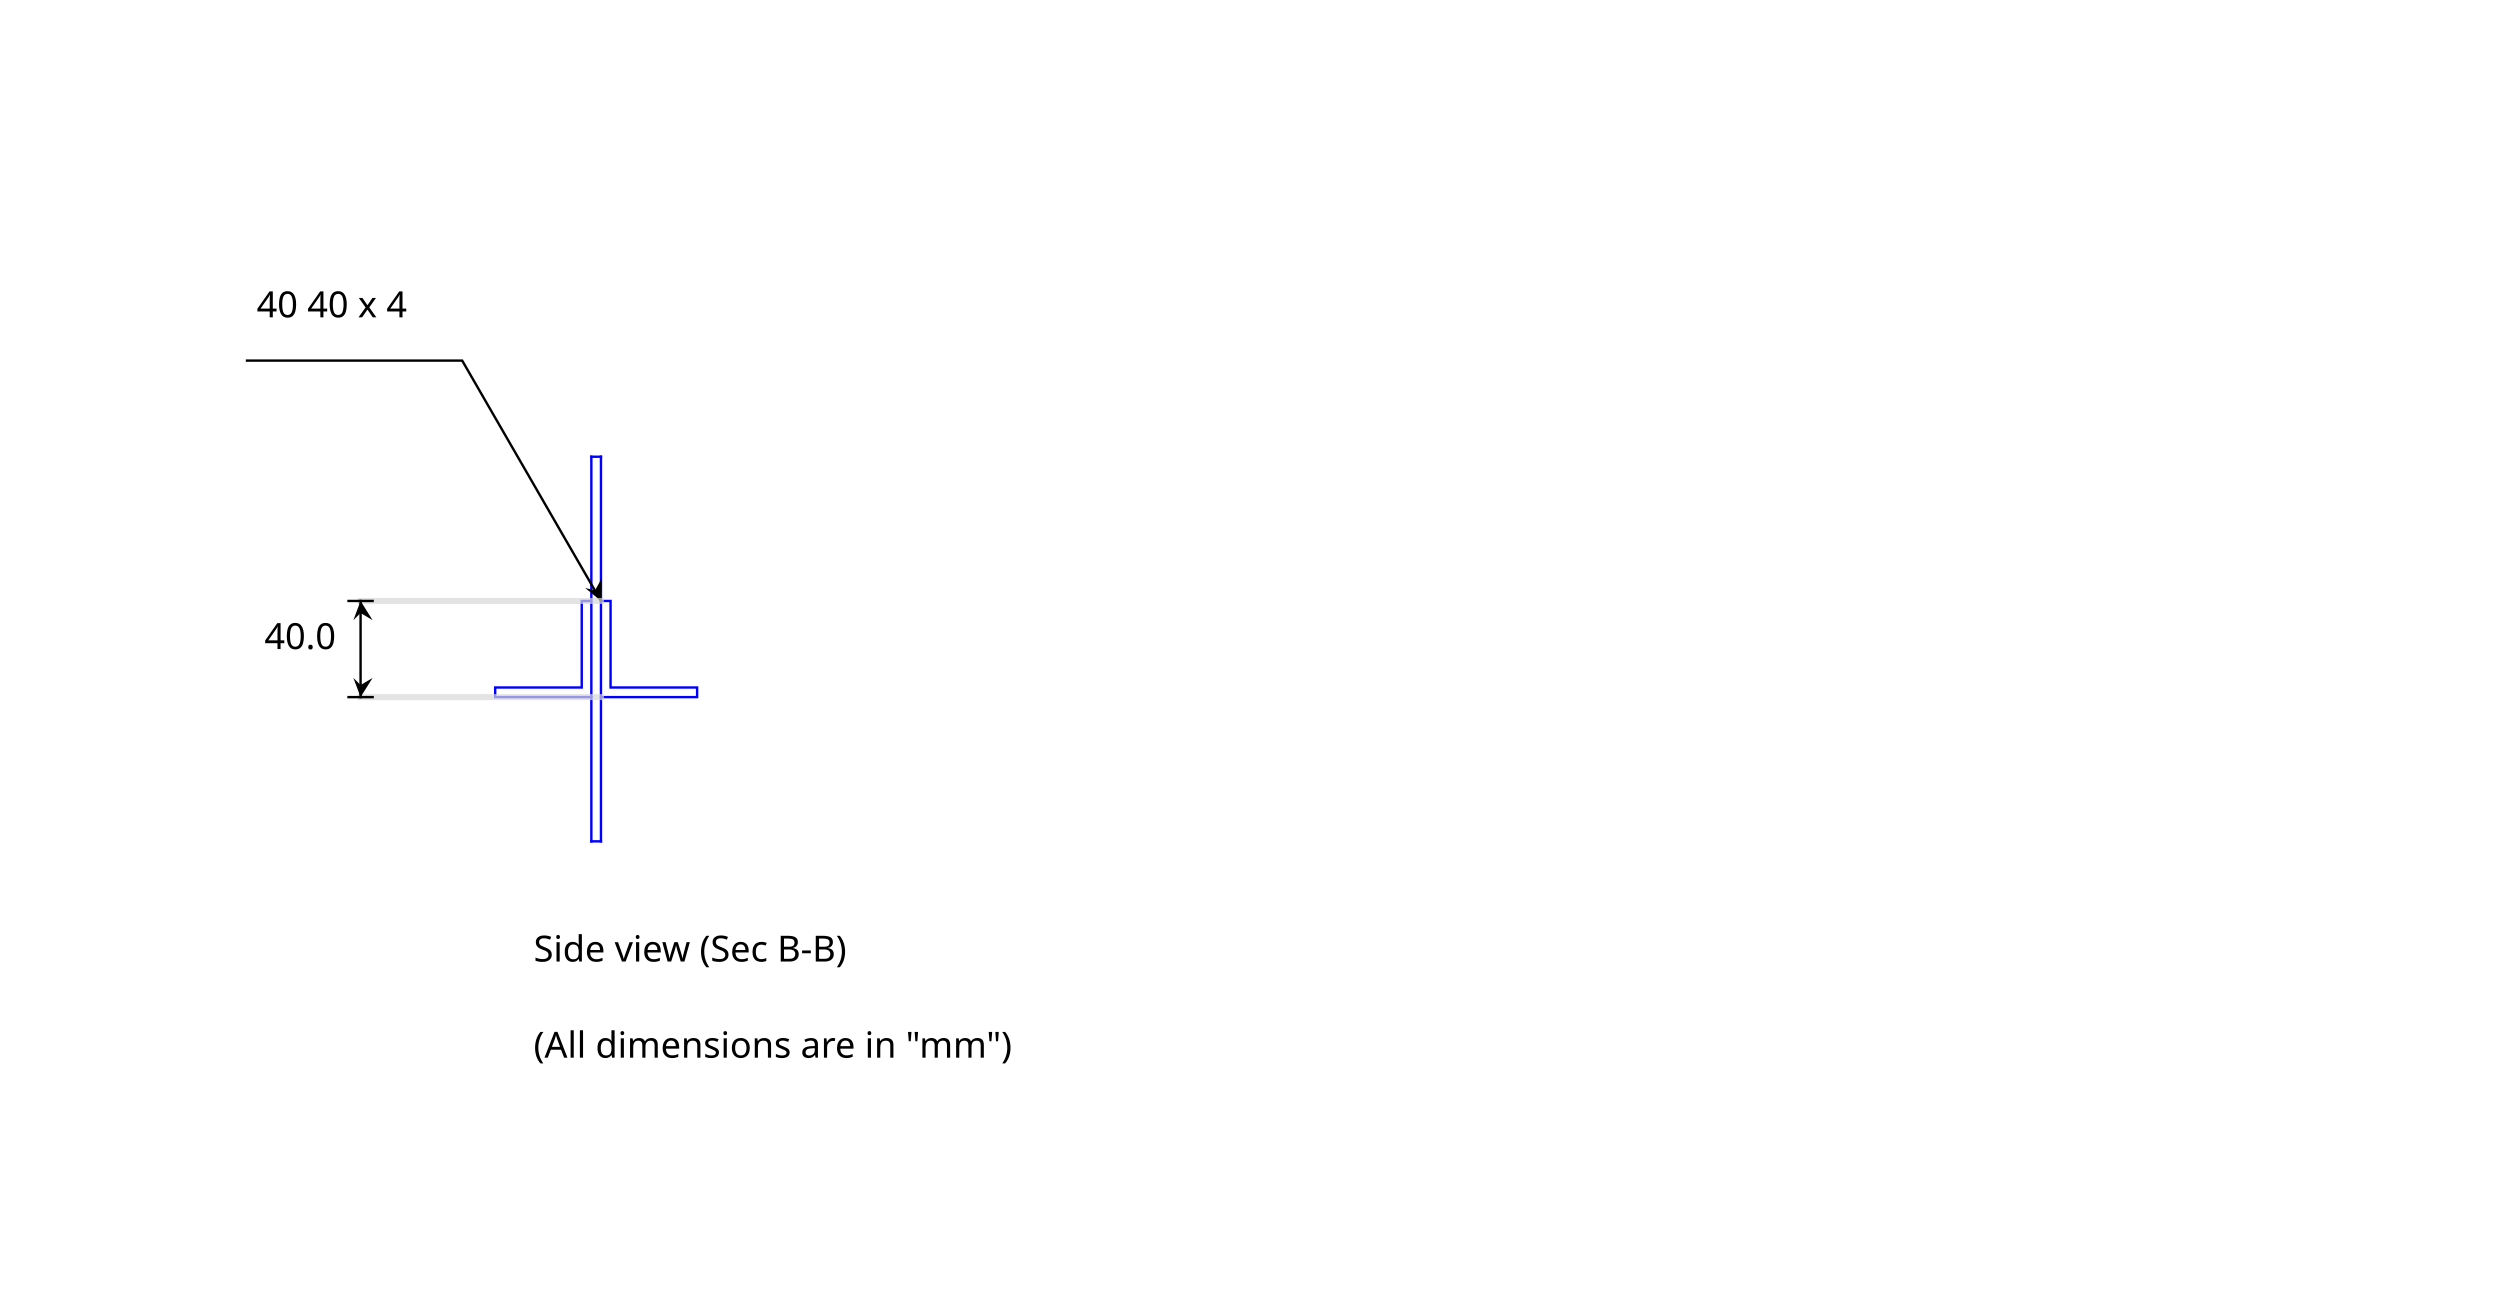
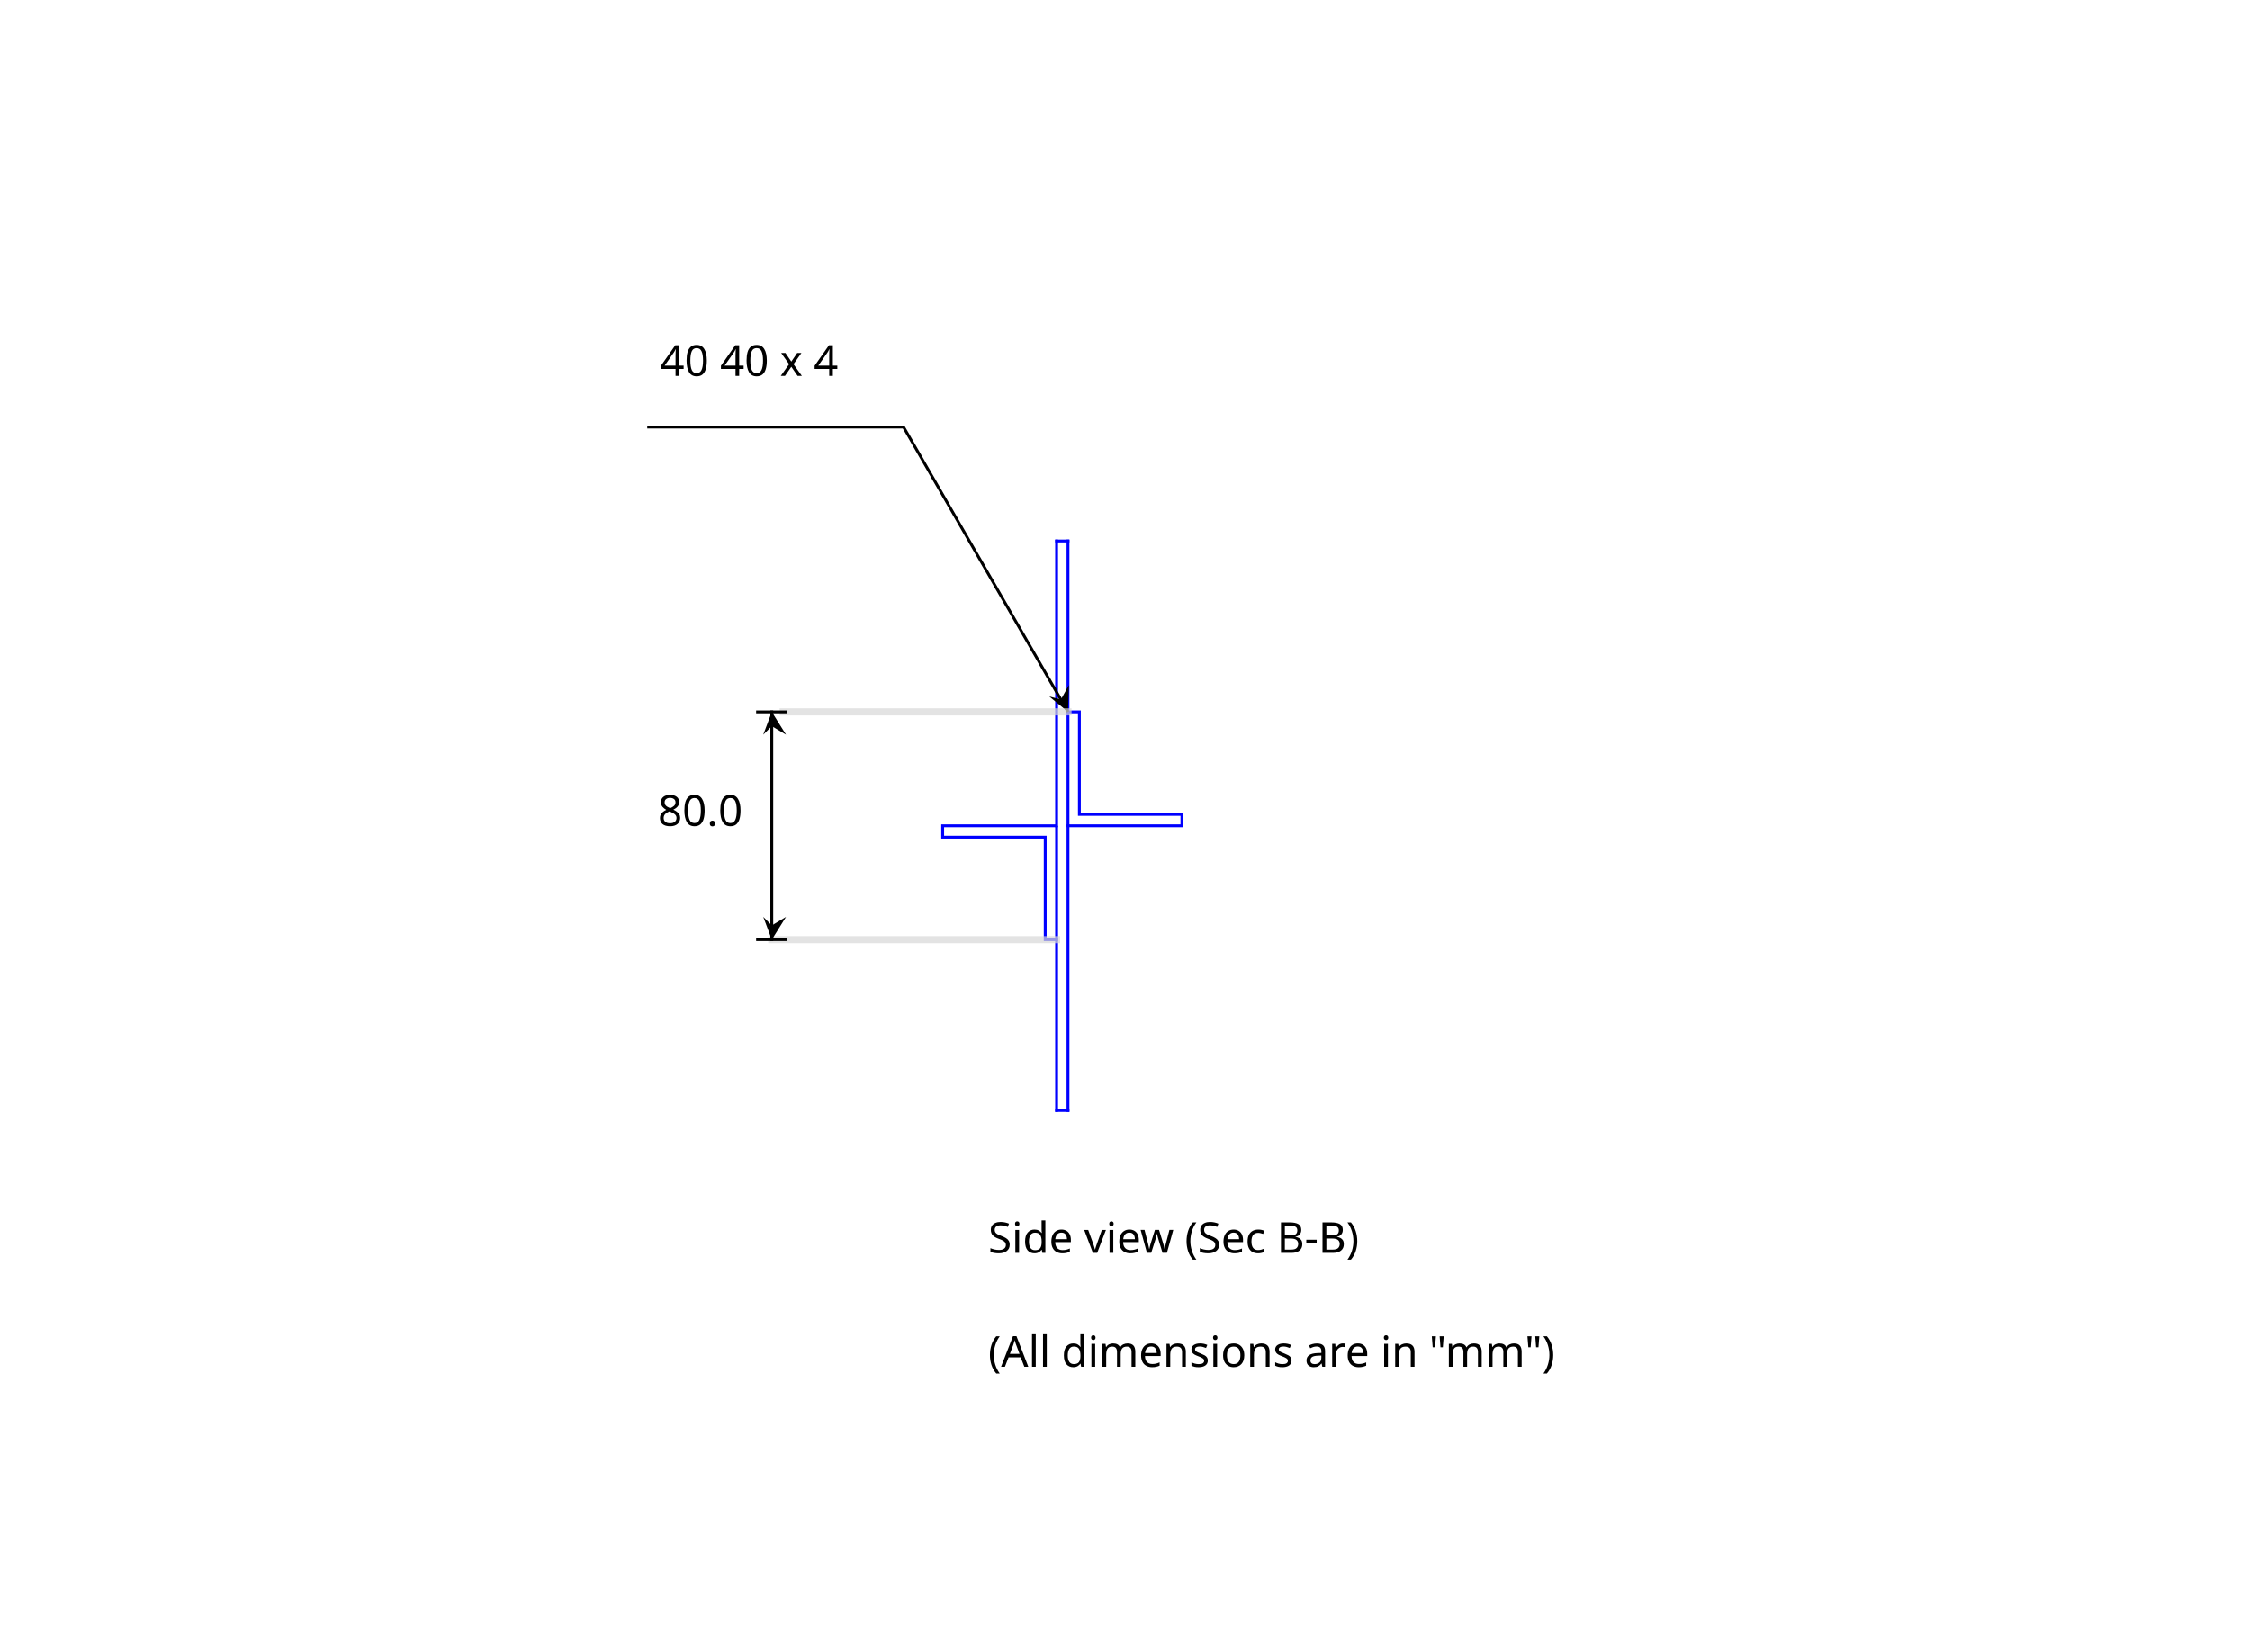
- <svg xmlns="http://www.w3.org/2000/svg" baseProfile="full" height="100%" version="1.1" viewBox="-250 -250 1040 540" width="100%">
+ <svg xmlns="http://www.w3.org/2000/svg" baseProfile="full" height="100%" version="1.1" viewBox="-375 -250 790 580" width="100%">
  <defs>
-     <marker id="id43" markerHeight="20" markerWidth="30" orient="auto" refX="0" refY="3">
+     <marker id="id7" markerHeight="20" markerWidth="30" orient="auto" refX="0" refY="3">
      <path d=" M0,3 L8,8 L5,3 L8,0 L0,3" fill="black" />
    </marker>
-     <marker id="id44" markerHeight="30" markerWidth="30" orient="auto" refX="8" refY="3">
+     <marker id="id8" markerHeight="30" markerWidth="30" orient="auto" refX="8" refY="3">
      <path d=" M0,0 L3,3 L0,8 L8,3 L0,0" fill="black" />
    </marker>
-     <marker id="id45" markerHeight="20" markerWidth="30" orient="auto" refX="0" refY="3">
+     <marker id="id9" markerHeight="20" markerWidth="30" orient="auto" refX="0" refY="3">
      <path d=" M0,3 L8,8 L5,3 L8,0 L0,3" fill="black" />
    </marker>
  </defs>
  <polyline fill="none" points="0,0 0.0,40.0 40.0,40.0 40.0,36.0 4.0,36.0 4.0,0.0 0,0" stroke="blue" stroke-width="1" />
-   <polyline fill="none" points="-4.0,0.0 -4.0,40.0 -44.0,40.0 -44.0,36.0 -8.0,36.0 -8.0,0.0 -4.0,0.0" stroke="blue" stroke-width="1" />
+   <polyline fill="none" points="-4.0,40.0 -4.0,80.0 -8.0,80.0 -8.0,44.0 -44.0,44.0 -44.0,40.0 -4.0,40.0" stroke="blue" stroke-width="1" />
  <line stroke="blue" stroke-linecap="square" stroke-width="1" x1="0.0" x2="0" y1="-60.0" y2="0" />
-   <line stroke="blue" stroke-linecap="square" stroke-width="1" x1="0.0" x2="0.0" y1="40.0" y2="100.0" />
-   <line stroke="blue" stroke-linecap="square" stroke-width="1" x1="-4.0" x2="0.0" y1="100.0" y2="100.0" />
-   <line stroke="blue" stroke-linecap="square" stroke-width="1" x1="-4.0" x2="-4.0" y1="40.0" y2="100.0" />
-   <line stroke="blue" stroke-linecap="square" stroke-width="1" x1="-4.0" x2="-4.0" y1="0.0" y2="-60.0" />
+   <line stroke="blue" stroke-linecap="square" stroke-width="1" x1="0.0" x2="0.0" y1="40.0" y2="140.0" />
+   <line stroke="blue" stroke-linecap="square" stroke-width="1" x1="-4.0" x2="0.0" y1="140.0" y2="140.0" />
+   <line stroke="blue" stroke-linecap="square" stroke-width="1" x1="-4.0" x2="-4.0" y1="80.0" y2="140.0" />
+   <line stroke="blue" stroke-linecap="square" stroke-width="1" x1="-4.0" x2="-4.0" y1="40.0" y2="-60.0" />
  <line stroke="blue" stroke-linecap="square" stroke-width="1" x1="0.0" x2="-4.0" y1="-60.0" y2="-60.0" />
-   <polyline fill="none" marker-start="url(#id43)" points="0,0 -57.735,-100.0 -147.735,-100.0" stroke="black" stroke-width="1" />
+   <polyline fill="none" marker-start="url(#id7)" points="0,0 -57.735,-100.0 -147.735,-100.0" stroke="black" stroke-width="1" />
  <text fill="black" font-family="sans-serif" font-size="15" x="-143.235" y="-118.0">40 40 x 4</text>
  <text fill="black" font-family="sans-serif" font-size="15" x="-152.235" y="-67.0"> </text>
  <line stroke="#D8D8D8" stroke-linecap="square" stroke-opacity="0.7" stroke-width="2.5" x1="0" x2="-100" y1="0" y2="0" />
-   <line stroke="#D8D8D8" stroke-linecap="square" stroke-opacity="0.7" stroke-width="2.5" x1="0.0" x2="-100.0" y1="40.0" y2="40.0" />
-   <line marker-end="url(#id44)" marker-start="url(#id45)" stroke="black" stroke-linecap="square" stroke-width="1" x1="-100.0" x2="-100.0" y1="40.0" y2="0.0" />
-   <text fill="black" font-family="sans-serif" font-size="15" x="-140.0" y="20.0">40.0</text>
-   <line stroke="black" stroke-linecap="square" stroke-opacity="1.0" stroke-width="1" x1="-105.0" x2="-95.0" y1="40.0" y2="40.0" />
-   <line stroke="black" stroke-linecap="square" stroke-opacity="1.0" stroke-width="1" x1="-105.0" x2="-95.0" y1="0.0" y2="0.0" />
-   <text fill="black" font-family="sans-serif" font-size="15" x="-28.0" y="150.0">Side view (Sec B-B) </text>
-   <text fill="black" font-family="sans-serif" font-size="15" x="-28.0" y="190.0">(All dimensions are in "mm")</text>
+   <line stroke="#D8D8D8" stroke-linecap="square" stroke-opacity="0.7" stroke-width="2.5" x1="-4.0" x2="-104.0" y1="80.0" y2="80.0" />
+   <line marker-end="url(#id8)" marker-start="url(#id9)" stroke="black" stroke-linecap="square" stroke-width="1" x1="-104.0" x2="-104.0" y1="80.0" y2="0.0" />
+   <text fill="black" font-family="sans-serif" font-size="15" x="-144.0" y="40.0">80.0</text>
+   <line stroke="black" stroke-linecap="square" stroke-opacity="1.0" stroke-width="1" x1="-109.0" x2="-99.0" y1="80.0" y2="80.0" />
+   <line stroke="black" stroke-linecap="square" stroke-opacity="1.0" stroke-width="1" x1="-109.0" x2="-99.0" y1="0.0" y2="0.0" />
+   <text fill="black" font-family="sans-serif" font-size="15" x="-28.0" y="190.0">Side view (Sec B-B) </text>
+   <text fill="black" font-family="sans-serif" font-size="15" x="-28.0" y="230.0">(All dimensions are in "mm")</text>
</svg>
